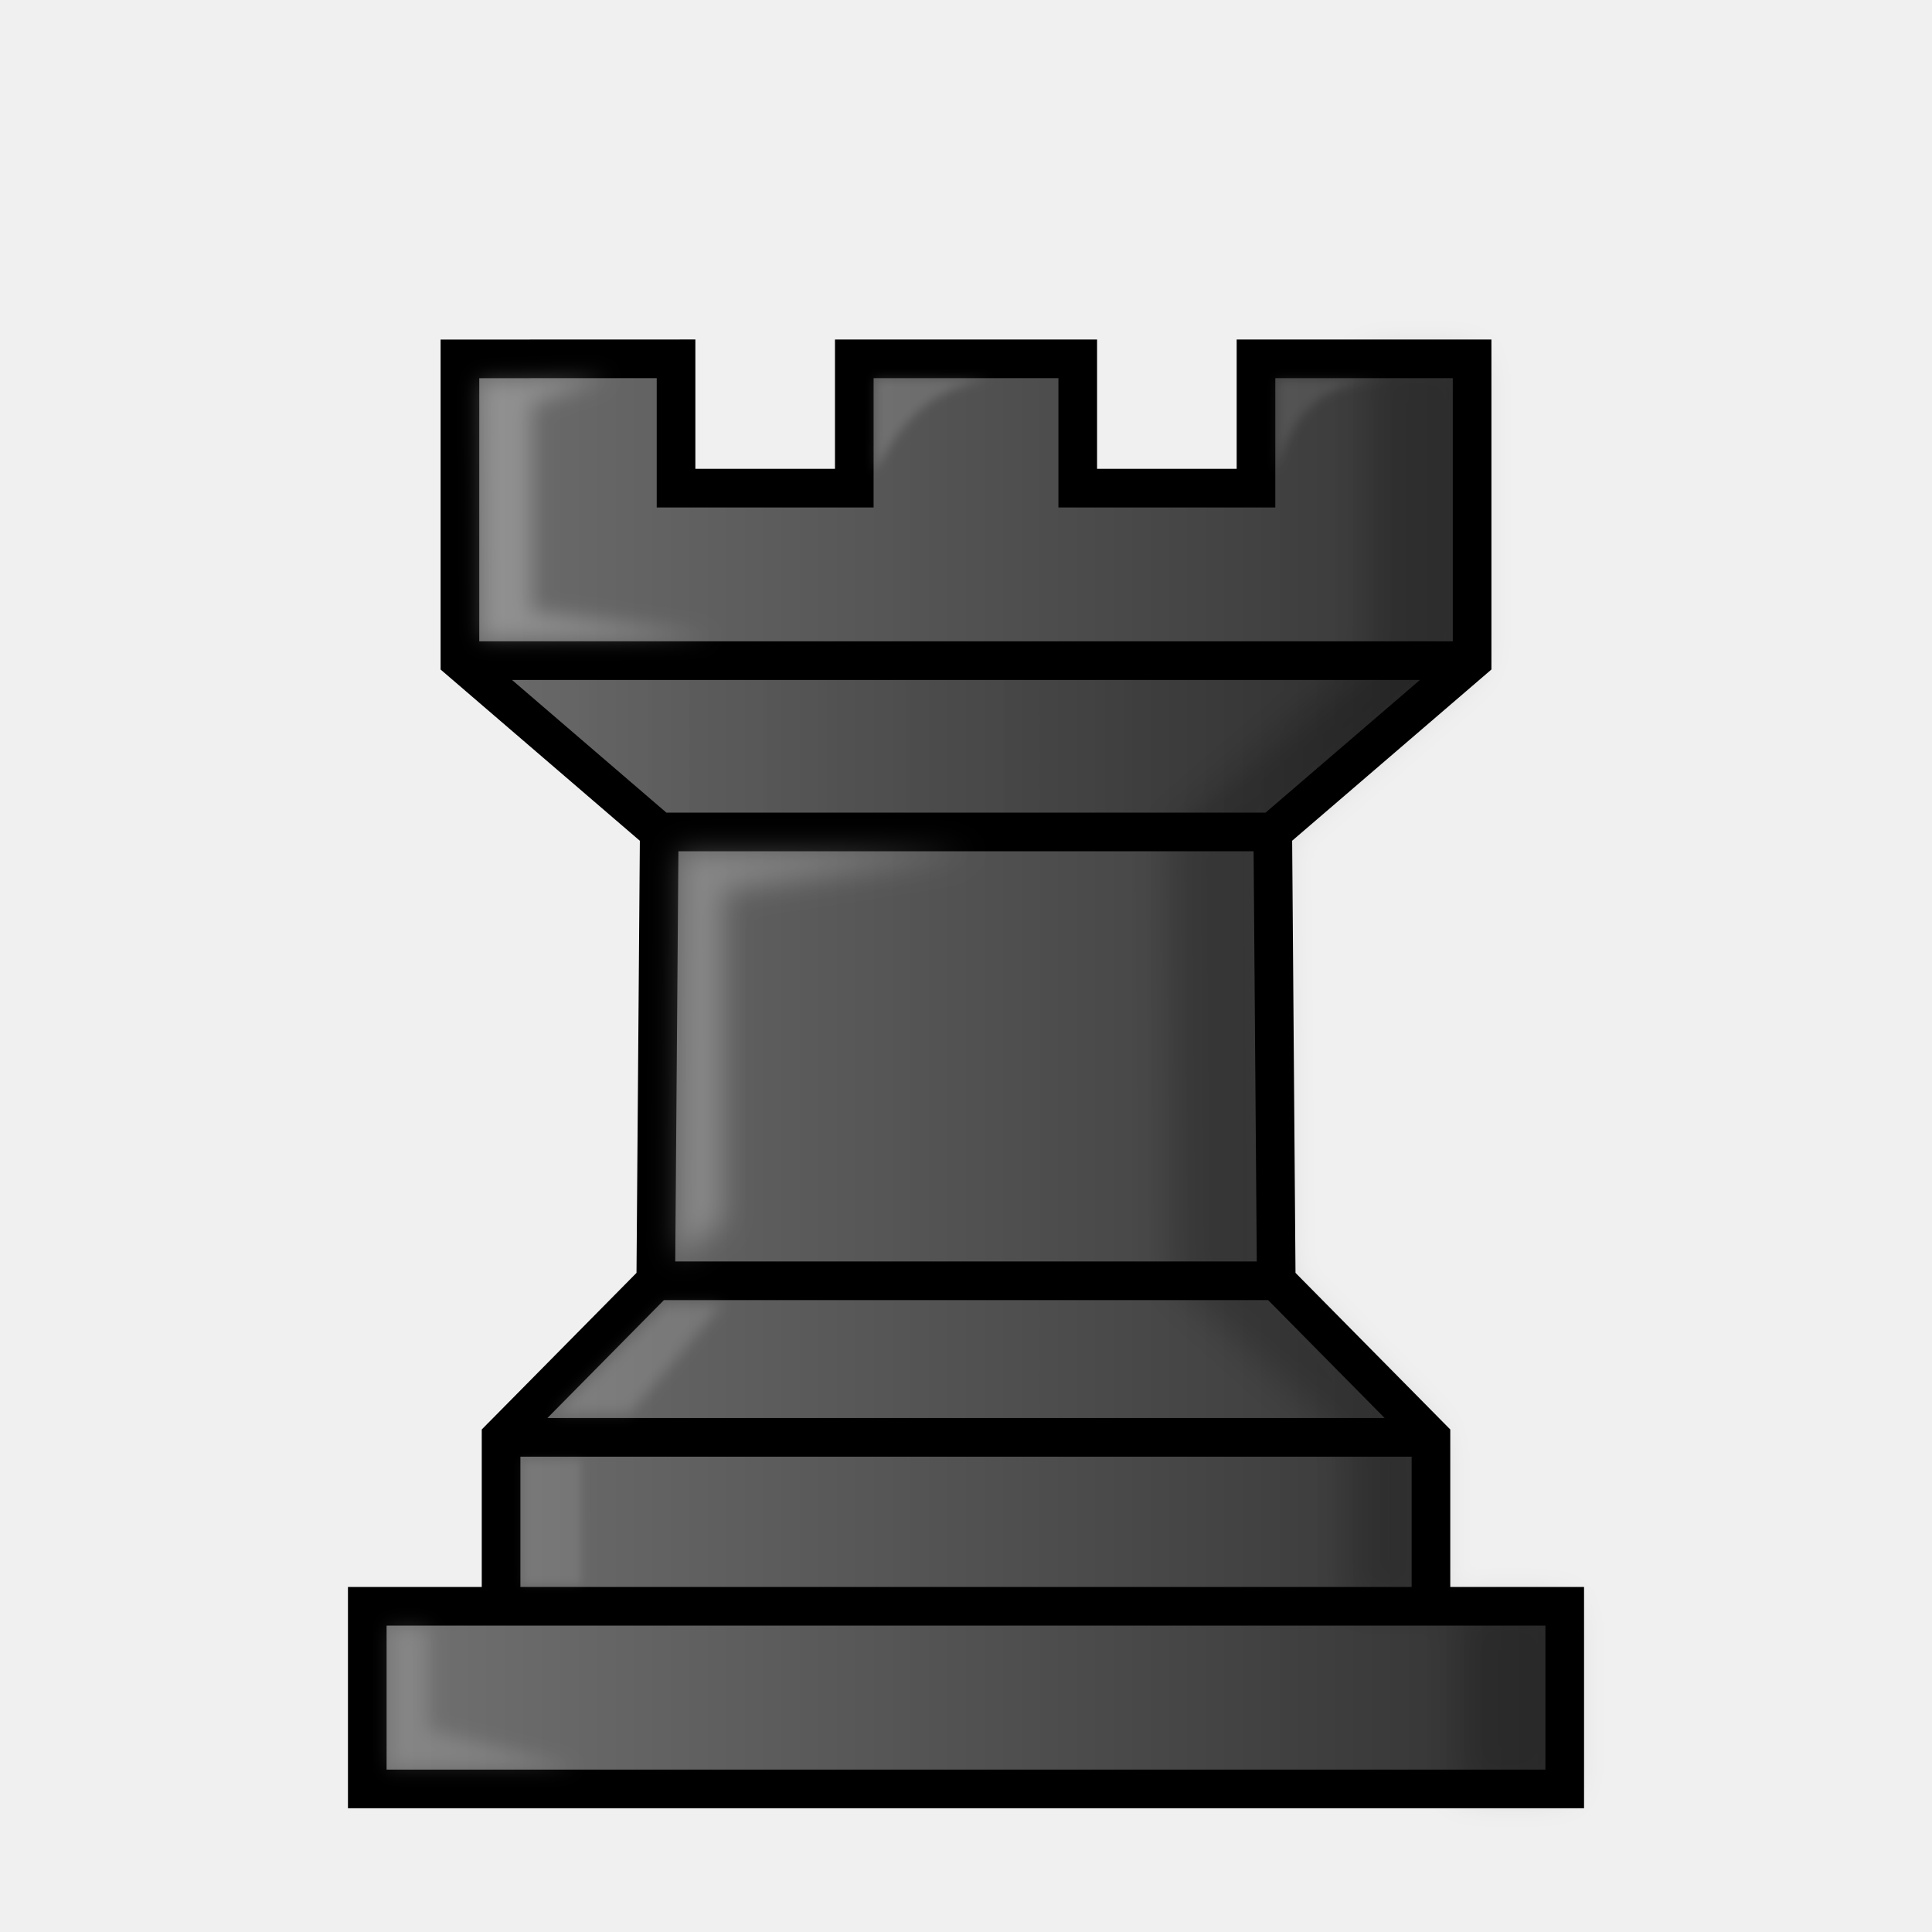
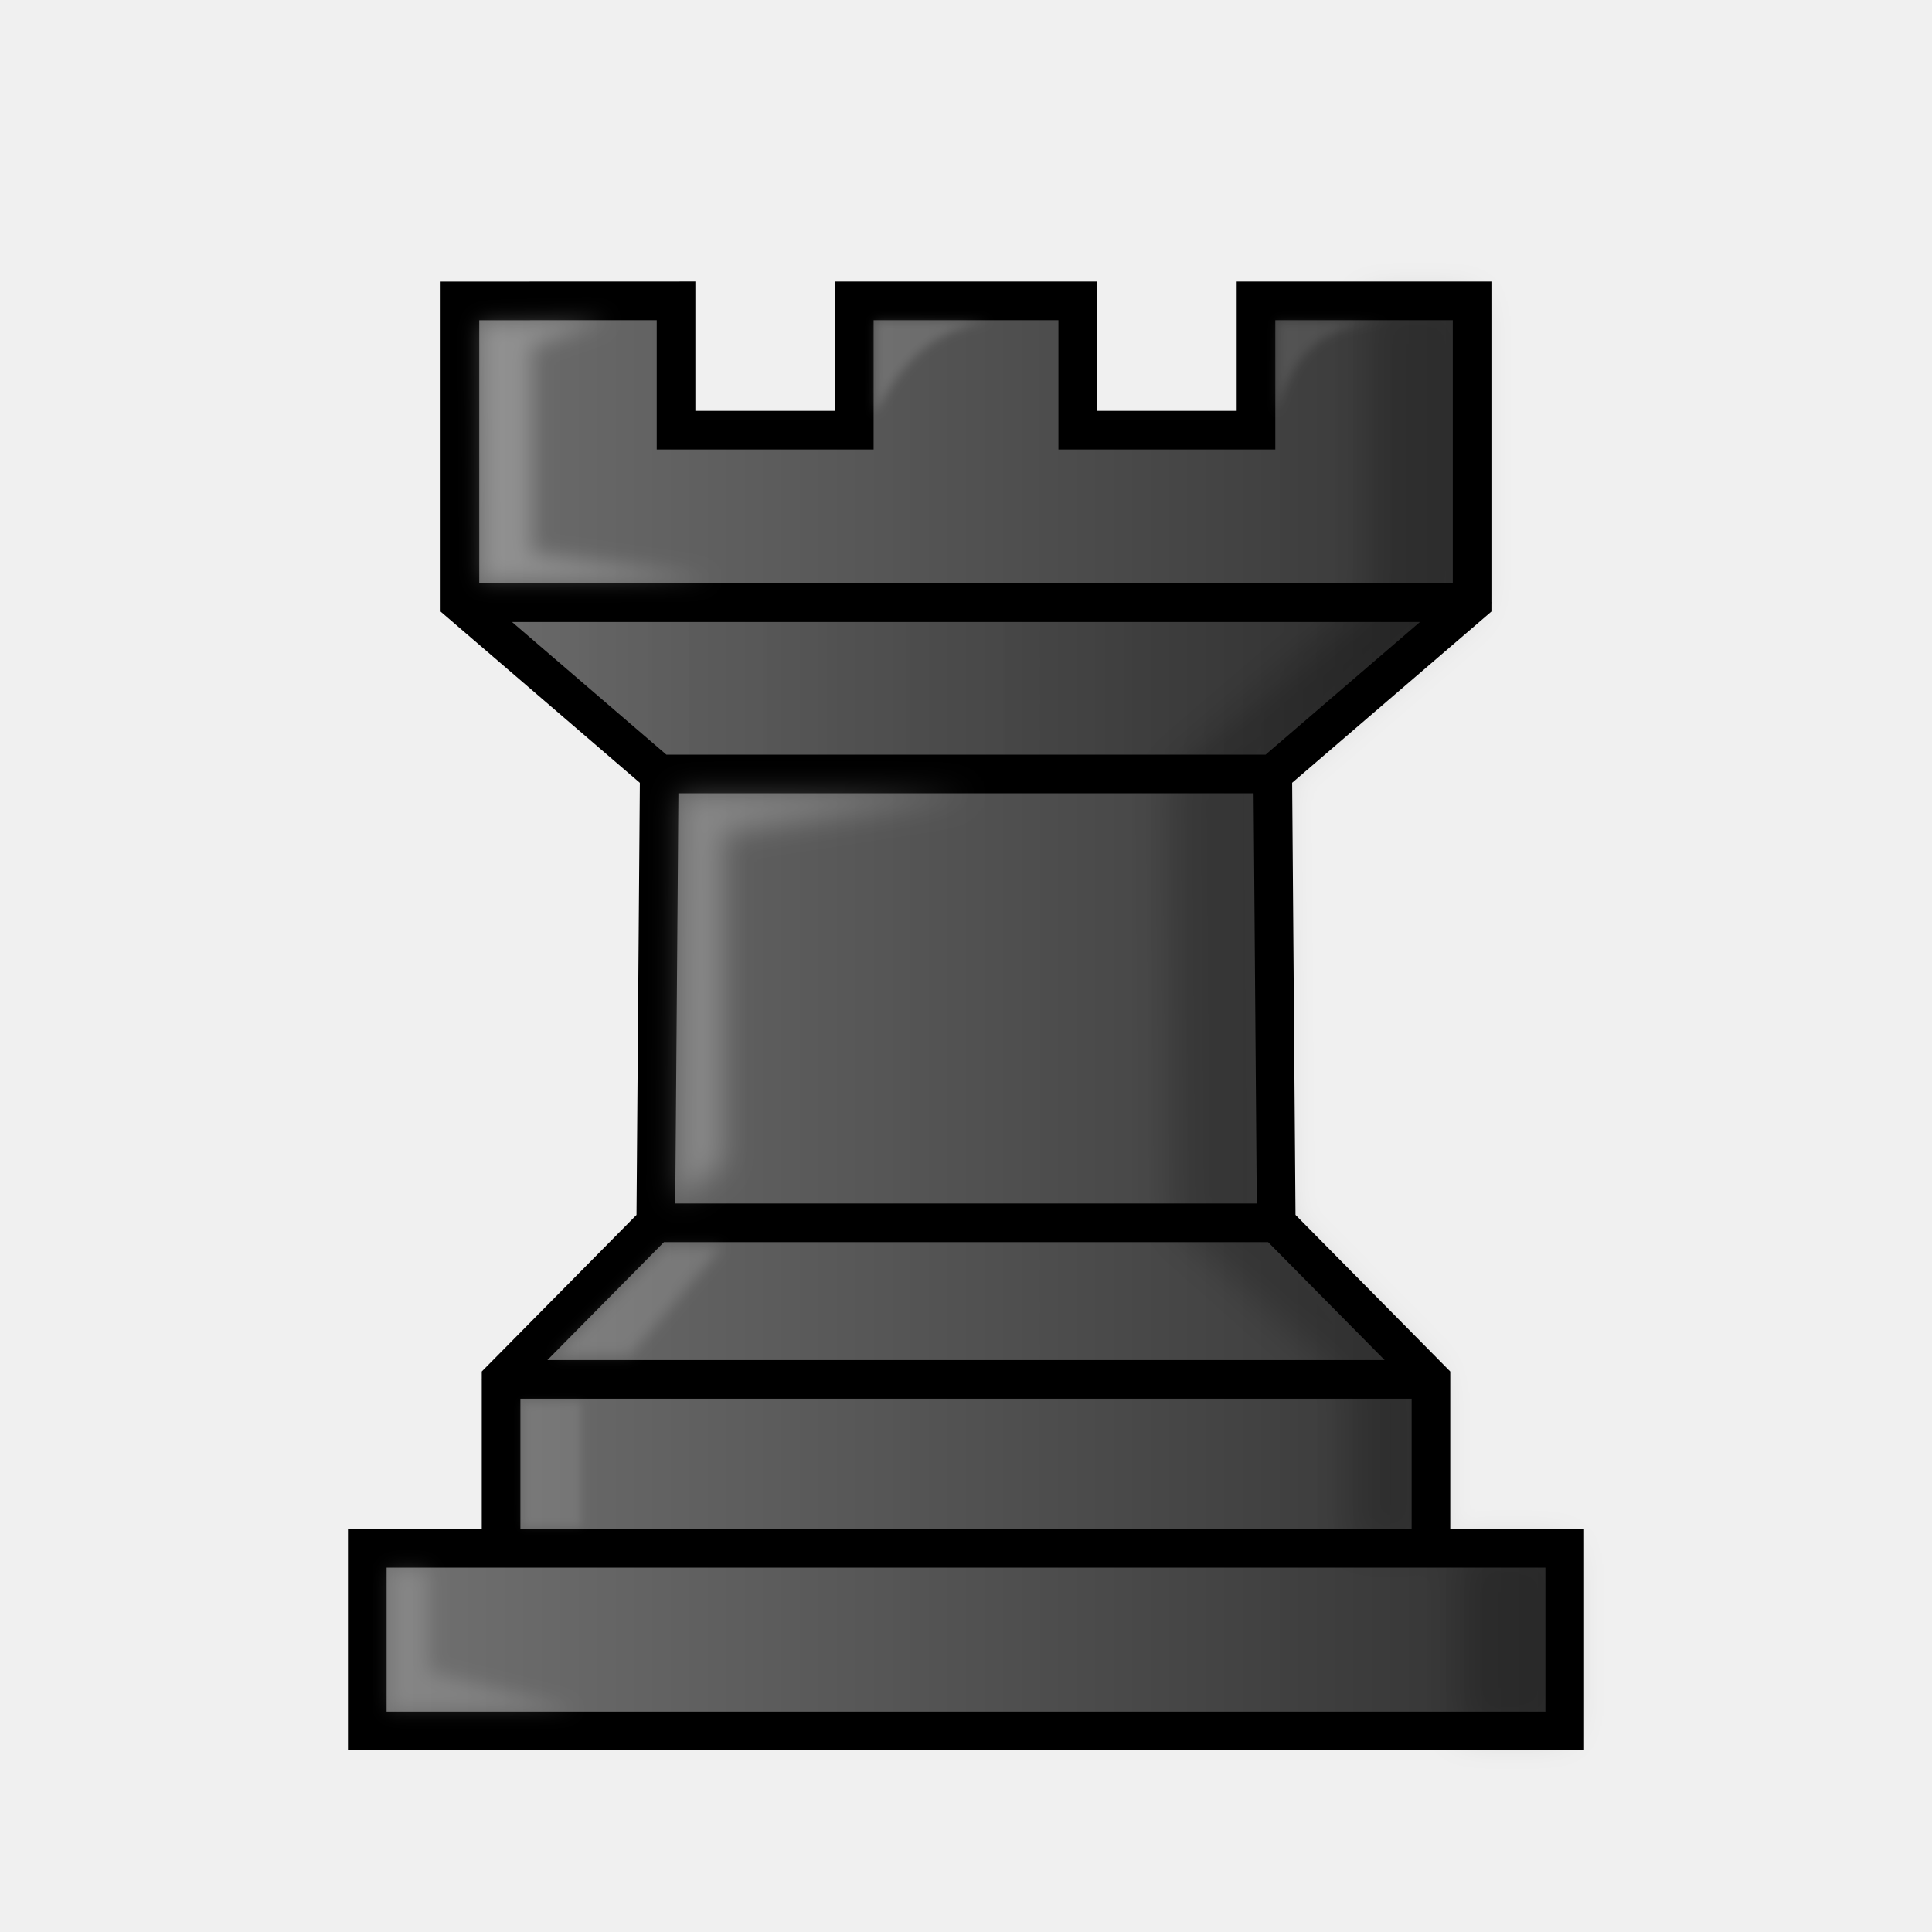
- <svg xmlns="http://www.w3.org/2000/svg" width="50mm" height="50mm" fill-rule="evenodd" clip-rule="evenodd" image-rendering="optimizeQuality" shape-rendering="geometricPrecision" text-rendering="geometricPrecision" viewBox="0 0 50 50">
+ <svg xmlns="http://www.w3.org/2000/svg" width="50mm" height="50mm" fill-rule="evenodd" clip-rule="evenodd" image-rendering="optimizeQuality" shape-rendering="geometricPrecision" text-rendering="geometricPrecision" viewBox="0 1.5 50 50">
  <defs>
    <filter id="c" width="1.223" height="1.061" x="-.112" y="-.03" color-interpolation-filters="sRGB">
      <feGaussianBlur stdDeviation=".463" />
    </filter>
    <filter id="d" width="1.255" height="1.187" x="-.127" y="-.094" style="color-interpolation-filters:sRGB">
      <feGaussianBlur stdDeviation=".264" />
    </filter>
    <filter id="e" width="1.296" height="1.17" x="-.148" y="-.085" style="color-interpolation-filters:sRGB">
      <feGaussianBlur stdDeviation=".373" />
    </filter>
    <filter id="f" width="1.171" height="1.294" x="-.085" y="-.147" style="color-interpolation-filters:sRGB">
      <feGaussianBlur stdDeviation=".173" />
    </filter>
    <filter id="g" width="1.277" height="1.177" x="-.139" y="-.088" style="color-interpolation-filters:sRGB">
      <feGaussianBlur stdDeviation=".119" />
    </filter>
    <filter id="h" width="1.164" height="1.315" x="-.082" y="-.158" style="color-interpolation-filters:sRGB">
      <feGaussianBlur stdDeviation=".24" />
    </filter>
    <filter id="i" width="1.195" height="1.242" x="-.097" y="-.121" style="color-interpolation-filters:sRGB">
      <feGaussianBlur stdDeviation=".123" />
    </filter>
    <filter id="j" width="1.195" height="1.242" x="-.097" y="-.121" style="color-interpolation-filters:sRGB">
      <feGaussianBlur stdDeviation=".123" />
    </filter>
    <linearGradient id="a" x1="9.241" x2="40.761" y1="27.266" y2="27.266" gradientTransform="matrix(1.0155 0 0 1.0103 -.389 .482)" gradientUnits="userSpaceOnUse">
      <stop offset="0" stop-color="#635f5e" />
      <stop offset="1" stop-color="#131111" style="stop-color:#1f1f1f" />
    </linearGradient>
    <linearGradient id="b" x1="9.005" x2="40.995" y1="26.762" y2="26.762" gradientTransform="translate(0 1.029)" gradientUnits="userSpaceOnUse">
      <stop offset="0" stop-color="#635f5e" style="stop-color:#737373" />
      <stop offset="1" stop-color="#131111" style="stop-color:#303030" />
    </linearGradient>
    <linearGradient id="k" x1="-36.133" x2="-9.938" y1="-313.97" y2="-313.97" gradientTransform="matrix(-1 0 0 1 1.964 333.28)" gradientUnits="userSpaceOnUse">
      <stop offset="0" style="stop-color:#000" />
      <stop offset="1" style="stop-color:#000;stop-opacity:0" />
    </linearGradient>
  </defs>
  <path fill="url(#a)" stroke="#000" stroke-linecap="round" d="M12.973 41.57h24.121m-24.127-4.371h24.066m-20.061-4.052H33.03M17.062 21.53h15.879m-21.038-4.432h26.196m-26.196-7.81v7.81l5.158 4.433-.09 11.618-4.003 4.051v4.371H9.505v4.726h30.99V41.57h-3.462V37.2l-4.004-4.052-.09-11.618 5.159-4.433v-7.81h-5.593v3.347h-4.613V9.286h-5.783v3.348h-4.613V9.286z" style="fill:url(#b)" />
  <path d="M46.199-268.38v7.725l-5.02 4.386.089 11.489 4.413 4.006v4.323h2.829v4.673h2.632v-4.673h-3.358v-4.322L43.9-244.78l-.088-11.492 5.002-4.383v-7.725z" filter="url(#filter1568-2)" opacity=".25" style="filter:url(#c);mix-blend-mode:normal;opacity:.2" transform="matrix(1.031 0 0 1.0112 -12.232 280.67)" />
  <path d="m12.466 16.525-.041-6.675 3.328-.095-1.997.711v5.356l4.704.667z" style="clip-rule:evenodd;fill-rule:evenodd;fill:#fff;filter:url(#d);image-rendering:optimizeQuality;mix-blend-mode:normal;opacity:.25;shape-rendering:geometricPrecision" />
  <path d="M17.596 22.031h7.58l-6.467 1v8.598l-1.161.922z" opacity=".9" style="clip-rule:evenodd;fill-rule:evenodd;fill:#fff;filter:url(#e);image-rendering:optimizeQuality;mix-blend-mode:normal;opacity:.25;shape-rendering:geometricPrecision" />
  <path d="m14.358 36.582 2.86-2.83h1.479l-2.4 2.83z" opacity=".7" style="clip-rule:evenodd;fill-rule:evenodd;fill:#fff;filter:url(#f);image-rendering:optimizeQuality;mix-blend-mode:normal;opacity:.15;shape-rendering:geometricPrecision" />
  <path d="m13.518 37.794.005 3.214h1.524l-.003-3.225z" opacity=".7" style="clip-rule:evenodd;fill-rule:evenodd;fill:#fff;filter:url(#g);image-rendering:optimizeQuality;mix-blend-mode:normal;opacity:.1;shape-rendering:geometricPrecision" />
  <path d="M10.067 42.104h1.015v2.66l3.872.987h-4.887z" opacity=".7" style="clip-rule:evenodd;fill-rule:evenodd;fill:#fff;filter:url(#h);image-rendering:optimizeQuality;mix-blend-mode:normal;opacity:.15;shape-rendering:geometricPrecision" />
  <path d="m22.651 9.794-.017 2.433c.658-1.23 1.363-2.176 3.026-2.424z" style="clip-rule:evenodd;fill-rule:evenodd;fill:#fff;filter:url(#i);image-rendering:optimizeQuality;mix-blend-mode:normal;opacity:.15;shape-rendering:geometricPrecision" />
  <path d="m33.051 9.807-.017 2.433c.388-1.52 1.111-2.39 3.026-2.425z" style="clip-rule:evenodd;fill-rule:evenodd;fill:#fff;filter:url(#j);image-rendering:optimizeQuality;mix-blend-mode:normal;opacity:.1;shape-rendering:geometricPrecision" />
  <path d="M38.098 17.097H11.903l5.16 4.433H32.94z" style="clip-rule:evenodd;fill-rule:evenodd;fill:url(#k);image-rendering:optimizeQuality;opacity:.2;shape-rendering:geometricPrecision" />
</svg>
